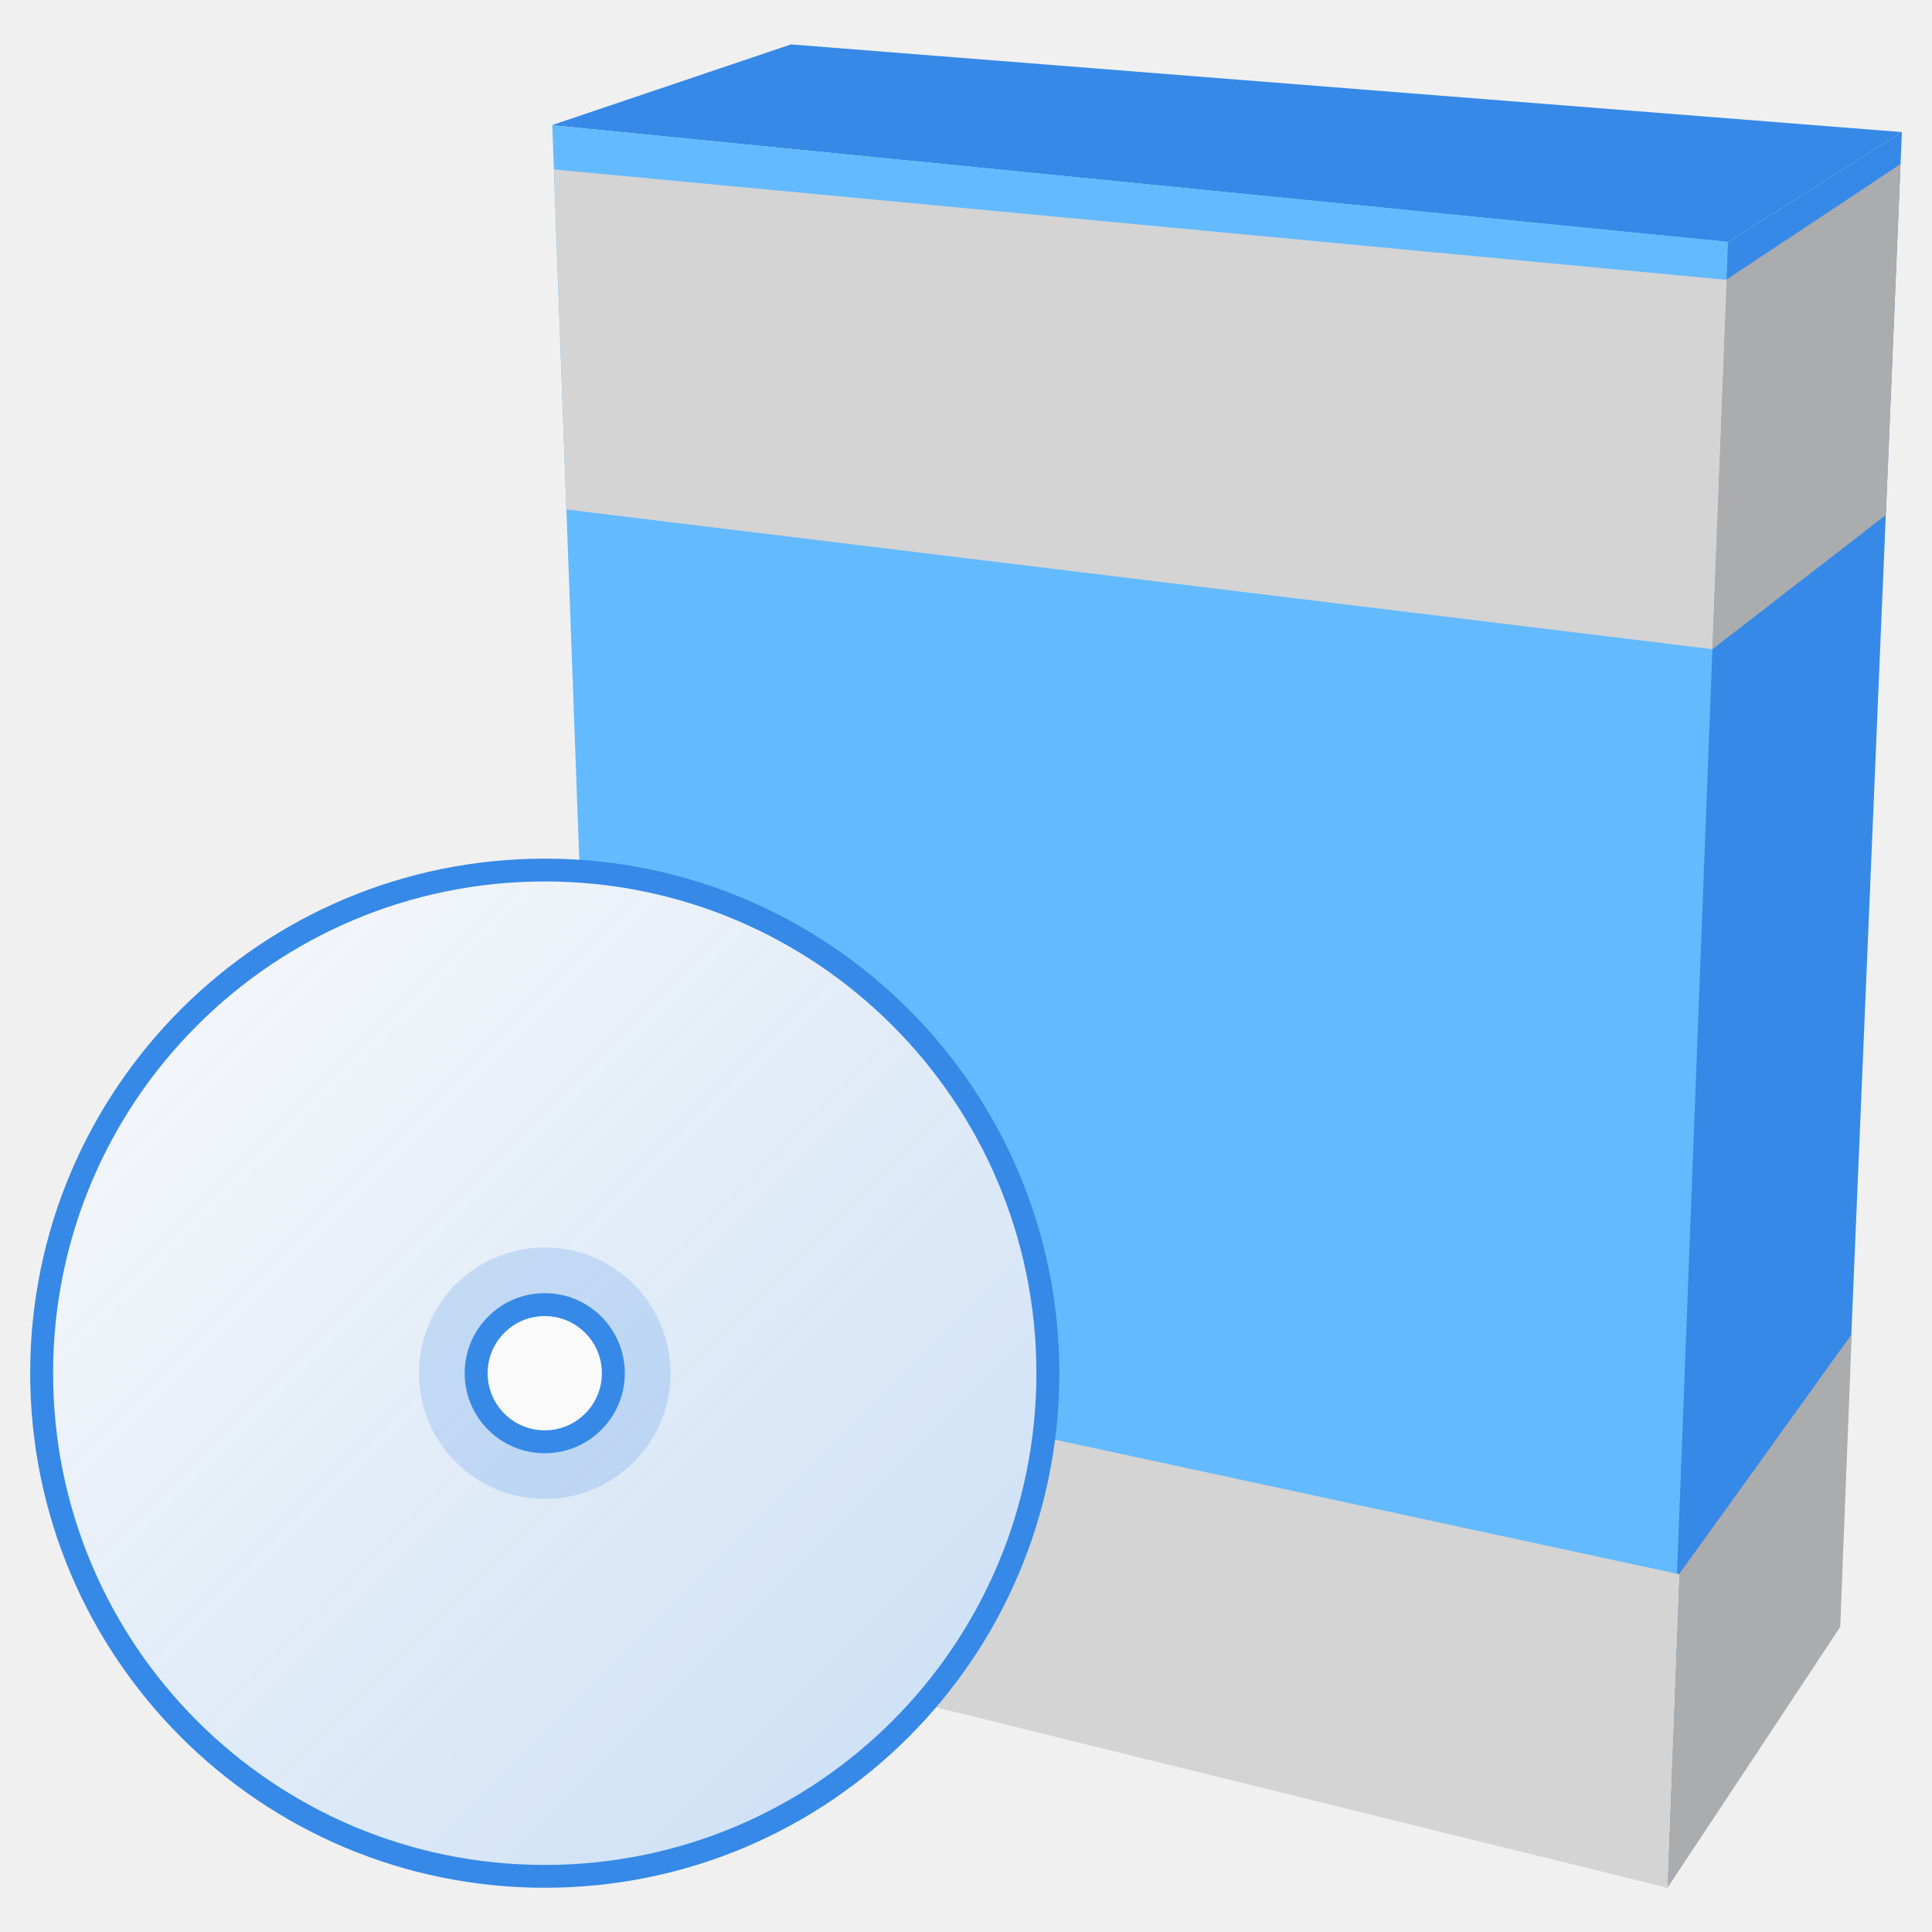
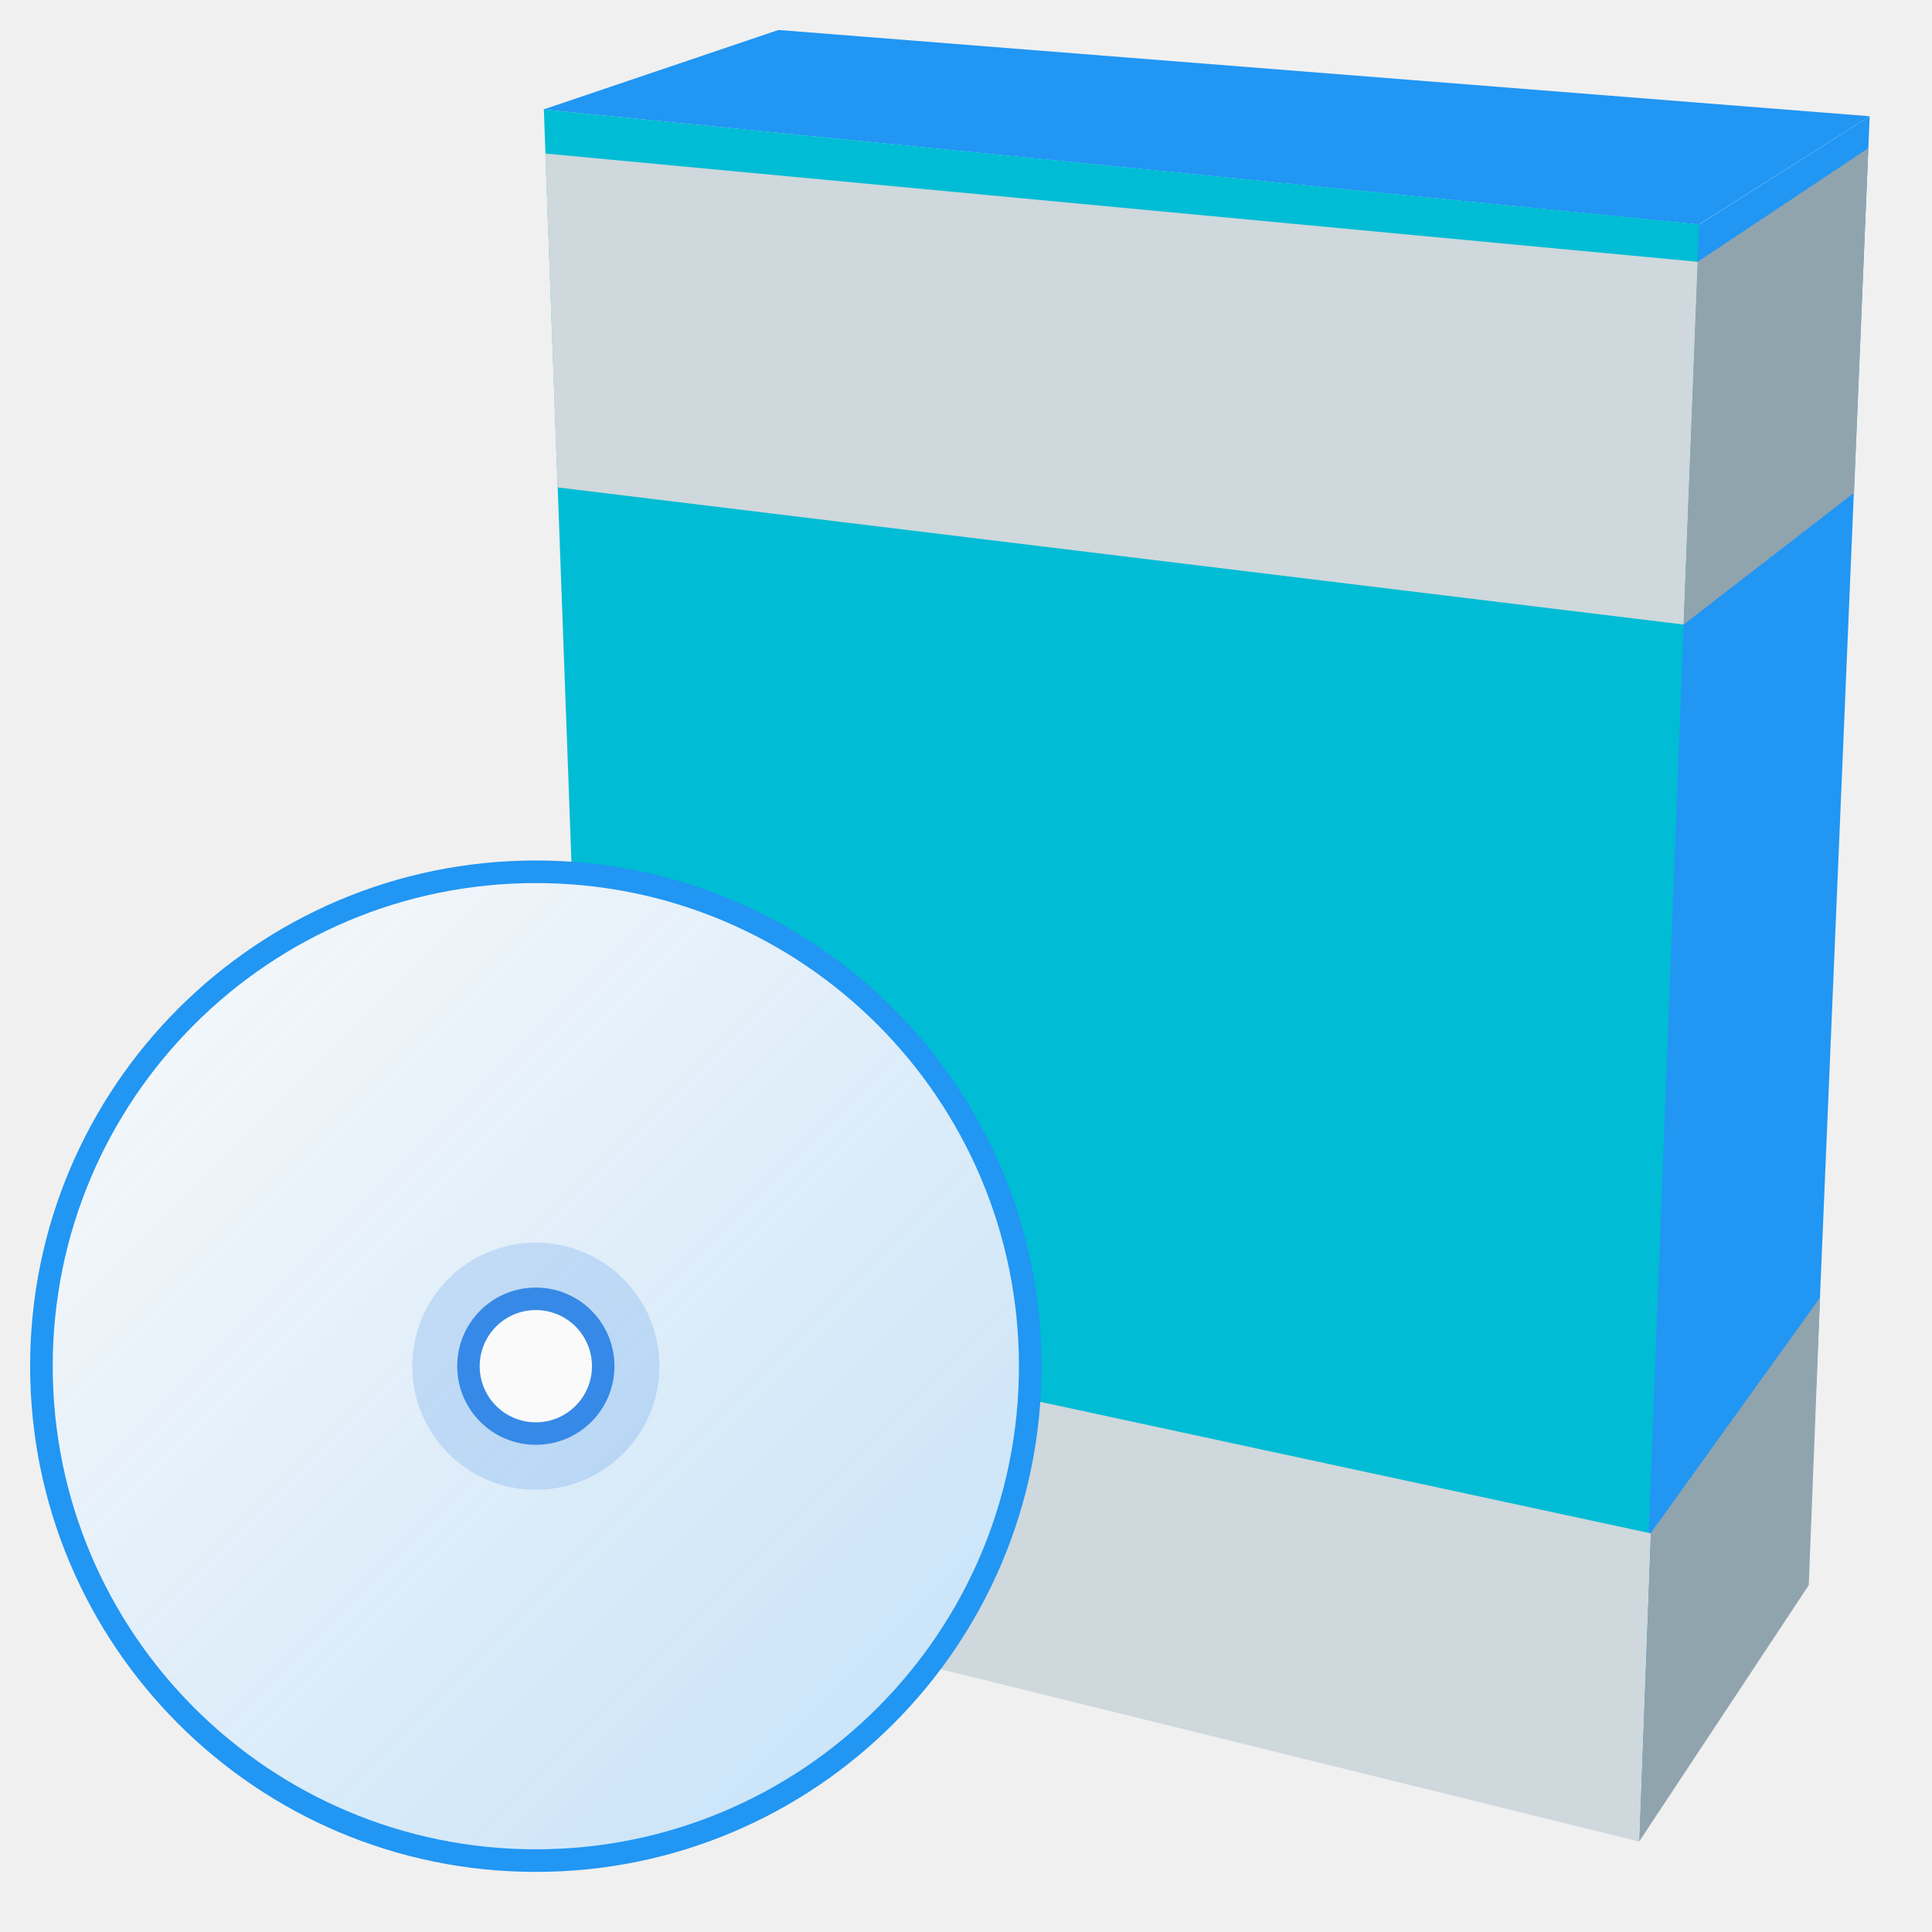
<svg xmlns="http://www.w3.org/2000/svg" xmlns:xlink="http://www.w3.org/1999/xlink" width="16" height="16" viewBox="0 0 4.233 4.233" version="1.1" id="svg8">
  <defs id="defs2">
    <style id="current-color-scheme" type="text/css">
   .ColorScheme-Text { color:#5c616c; } .ColorScheme-Highlight { color:#5294e2; } .ColorScheme-ButtonBackground { color:#d3dae3; }
  </style>
    <style id="current-color-scheme-3" type="text/css">
   .ColorScheme-Text { color:#5c616c; } .ColorScheme-Highlight { color:#5294e2; } .ColorScheme-ButtonBackground { color:#d3dae3; }
  </style>
    <style id="style4492" type="text/css">
    .str0 {stroke:#4D4948;stroke-width:0.012}
    .str1 {stroke:#838281;stroke-width:0.229;stroke-linecap:round}
    .fil2 {fill:none}
    .fil0 {fill:#4D4948}
    .fil1 {fill:white;fill-rule:nonzero}
  </style>
    <style type="text/css" id="style4492-1">
    .str0 {stroke:#4D4948;stroke-width:0.222}
    .str1 {stroke:#00923F;stroke-width:0.887}
    .str2 {stroke:#E77817;stroke-width:0.887;stroke-linecap:round}
    .fil2 {fill:none}
    .fil0 {fill:#4D4948}
    .fil1 {fill:#B6DDC7}
  </style>
    <style type="text/css" id="current-color-scheme-6">
   .ColorScheme-Text { color:#5c616c; } .ColorScheme-Highlight { color:#5294e2; } .ColorScheme-ButtonBackground { color:#d3dae3; }
  </style>
    <style type="text/css" id="current-color-scheme-0">
   .ColorScheme-Text { color:#5c616c; } .ColorScheme-Highlight { color:#5294e2; } .ColorScheme-ButtonBackground { color:#d3dae3; }
  </style>
    <style type="text/css" id="current-color-scheme-3-6">
   .ColorScheme-Text { color:#5c616c; } .ColorScheme-Highlight { color:#5294e2; } .ColorScheme-ButtonBackground { color:#d3dae3; }
  </style>
    <style type="text/css" id="style4492-15">
    .str0 {stroke:#4D4948;stroke-width:0.012}
    .str1 {stroke:#838281;stroke-width:0.229;stroke-linecap:round}
    .fil2 {fill:none}
    .fil0 {fill:#4D4948}
    .fil1 {fill:white;fill-rule:nonzero}
  </style>
    <style id="style4492-1-54" type="text/css">
    .str0 {stroke:#4D4948;stroke-width:0.222}
    .str1 {stroke:#00923F;stroke-width:0.887}
    .str2 {stroke:#E77817;stroke-width:0.887;stroke-linecap:round}
    .fil2 {fill:none}
    .fil0 {fill:#4D4948}
    .fil1 {fill:#B6DDC7}
  </style>
    <style id="current-color-scheme-6-7" type="text/css">
   .ColorScheme-Text { color:#5c616c; } .ColorScheme-Highlight { color:#5294e2; } .ColorScheme-ButtonBackground { color:#d3dae3; }
  </style>
    <style type="text/css" id="current-color-scheme-67">
   .ColorScheme-Text { color:#5c616c; } .ColorScheme-Highlight { color:#5294e2; } .ColorScheme-ButtonBackground { color:#d3dae3; }
  </style>
    <style type="text/css" id="current-color-scheme-3-5">
   .ColorScheme-Text { color:#5c616c; } .ColorScheme-Highlight { color:#5294e2; } .ColorScheme-ButtonBackground { color:#d3dae3; }
  </style>
    <style type="text/css" id="style4492-3">
    .str0 {stroke:#4D4948;stroke-width:0.012}
    .str1 {stroke:#838281;stroke-width:0.229;stroke-linecap:round}
    .fil2 {fill:none}
    .fil0 {fill:#4D4948}
    .fil1 {fill:white;fill-rule:nonzero}
  </style>
    <style id="style4492-1-5" type="text/css">
    .str0 {stroke:#4D4948;stroke-width:0.222}
    .str1 {stroke:#00923F;stroke-width:0.887}
    .str2 {stroke:#E77817;stroke-width:0.887;stroke-linecap:round}
    .fil2 {fill:none}
    .fil0 {fill:#4D4948}
    .fil1 {fill:#B6DDC7}
  </style>
    <style id="current-color-scheme-6-6" type="text/css">
   .ColorScheme-Text { color:#5c616c; } .ColorScheme-Highlight { color:#5294e2; } .ColorScheme-ButtonBackground { color:#d3dae3; }
  </style>
    <linearGradient id="linearGradient5028">
      <stop id="stop5024" offset="0" style="stop-color:#fafafa;stop-opacity:1" />
      <stop id="stop5026" offset="1" style="stop-color:#fafafa;stop-opacity:0.75" />
    </linearGradient>
-     <linearGradient gradientTransform="matrix(0.999979,0,0,1,-38.99196,-3.9062502e-7)" gradientUnits="userSpaceOnUse" y2="295.676" x2="33.436" y1="284.301" x1="22.062" id="linearGradient5030" xlink:href="#linearGradient5028" />
+     <linearGradient gradientTransform="matrix(0.7443111,0,0,0.7443196,-15.95731,76.19565)" gradientUnits="userSpaceOnUse" y2="295.676" x2="33.436" y1="284.301" x1="22.062" id="linearGradient5030" xlink:href="#linearGradient5028" />
  </defs>
-   <g id="layer1" transform="translate(-6.6757202e-7,-292.7667)">
-     <g id="layer9" style="display:inline" transform="matrix(0.06732009,0,0,0.06732009,-24.79244,303.7048)" />
-     <g id="layer1-3" style="display:inline" transform="matrix(0.06732009,0,0,0.06732009,-8.568279,262.1683)" />
-     <g id="layer14" style="display:inline" transform="matrix(0.06732009,0,0,0.06732009,-24.79244,303.7048)" />
-     <g id="layer15" style="display:inline" transform="matrix(0.06732009,0,0,0.06732009,-24.79244,303.7048)" />
-     <g id="g71291" style="display:inline" transform="matrix(0.06732009,0,0,0.06732009,-24.79244,303.7048)" />
-     <g id="layer2" style="display:inline" transform="matrix(0.06732009,0,0,0.06732009,-8.568279,272.2663)" />
-     <g id="layer12" style="display:inline" transform="matrix(0.06732009,0,0,0.06732009,-24.79244,303.7048)" />
-     <g id="layer9-6" style="display:inline" transform="matrix(0.06732009,0,0,0.06732009,-15.61879,303.2901)" />
-     <g id="layer1-7" style="display:inline" transform="matrix(0.06732009,0,0,0.06732009,0.6053703,261.7536)" />
-     <g id="layer14-5" style="display:inline" transform="matrix(0.06732009,0,0,0.06732009,-15.61879,303.2901)" />
-     <g id="layer15-3" style="display:inline" transform="matrix(0.06732009,0,0,0.06732009,-15.61879,303.2901)" />
-     <g id="g71291-5" style="display:inline" transform="matrix(0.06732009,0,0,0.06732009,-15.61879,303.2901)" />
-     <g id="layer2-6" style="display:inline" transform="matrix(0.06732009,0,0,0.06732009,0.6053703,271.8516)" />
-     <g id="layer12-2" style="display:inline" transform="matrix(0.06732009,0,0,0.06732009,-15.61879,303.2901)" />
-     <g transform="matrix(0.06732009,0,0,0.06732009,-28.11212,298.6117)" style="display:inline" id="layer9-61" />
-     <g transform="matrix(0.06732009,0,0,0.06732009,-11.88796,257.0752)" style="display:inline" id="layer1-8" />
-     <g transform="matrix(0.06732009,0,0,0.06732009,-28.11212,298.6117)" style="display:inline" id="layer14-7" />
-     <g transform="matrix(0.06732009,0,0,0.06732009,-28.11212,298.6117)" style="display:inline" id="layer15-9" />
-     <g transform="matrix(0.06732009,0,0,0.06732009,-28.11212,298.6117)" style="display:inline" id="g71291-2" />
-     <g transform="matrix(0.06732009,0,0,0.06732009,-11.88796,267.1732)" style="display:inline" id="layer2-0" />
-     <g transform="matrix(0.06732009,0,0,0.06732009,-28.11212,298.6117)" style="display:inline" id="layer12-23" />
-     <g id="layer9-4" style="display:inline" transform="matrix(0.212984,0,0,0.212984,-71.31368,326.2267)" />
-     <g id="layer1-3-9" style="display:inline" transform="matrix(0.212984,0,0,0.212984,-19.98451,194.8157)" />
-     <g id="layer14-2" style="display:inline" transform="matrix(0.212984,0,0,0.212984,-71.31368,326.2267)" />
-     <g id="layer15-0" style="display:inline" transform="matrix(0.212984,0,0,0.212984,-71.31368,326.2267)" />
-     <g id="g71291-6" style="display:inline" transform="matrix(0.212984,0,0,0.212984,-71.31368,326.2267)" />
-     <g id="layer2-8" style="display:inline" transform="matrix(0.212984,0,0,0.212984,-19.98451,226.7632)" />
-     <g id="layer12-9" style="display:inline" transform="matrix(0.212984,0,0,0.212984,-71.31368,326.2267)" />
-     <g id="layer9-6-26" style="display:inline" transform="matrix(0.212984,0,0,0.212984,-42.29055,324.9146)" />
-     <g id="layer1-7-6" style="display:inline" transform="matrix(0.212984,0,0,0.212984,9.038627,193.5035)" />
-     <g id="layer14-5-4" style="display:inline" transform="matrix(0.212984,0,0,0.212984,-42.29055,324.9146)" />
-     <g id="layer15-3-9" style="display:inline" transform="matrix(0.212984,0,0,0.212984,-42.29055,324.9146)" />
-     <g id="g71291-5-5" style="display:inline" transform="matrix(0.212984,0,0,0.212984,-42.29055,324.9146)" />
-     <g id="layer2-6-0" style="display:inline" transform="matrix(0.212984,0,0,0.212984,9.038627,225.4511)" />
-     <g id="layer12-2-4" style="display:inline" transform="matrix(0.212984,0,0,0.212984,-42.29055,324.9146)" />
-     <g transform="matrix(0.212984,0,0,0.212984,-81.81634,310.1134)" style="display:inline" id="layer9-61-87" />
-     <g transform="matrix(0.212984,0,0,0.212984,-30.48717,178.7023)" style="display:inline" id="layer1-8-1" />
-     <g transform="matrix(0.212984,0,0,0.212984,-81.81634,310.1134)" style="display:inline" id="layer14-7-72" />
-     <g transform="matrix(0.212984,0,0,0.212984,-81.81634,310.1134)" style="display:inline" id="layer15-9-7" />
-     <g transform="matrix(0.212984,0,0,0.212984,-81.81634,310.1134)" style="display:inline" id="g71291-2-2" />
-     <g transform="matrix(0.212984,0,0,0.212984,-30.48717,210.6499)" style="display:inline" id="layer2-0-2" />
-     <g transform="matrix(0.212984,0,0,0.212984,-81.81634,310.1134)" style="display:inline" id="layer12-23-6" />
-     <g id="layer9-2" style="display:inline" transform="matrix(0.212984,0,0,0.212984,-21.99463,301.5672)" />
-     <g id="layer1-6" style="display:inline" transform="matrix(0.212984,0,0,0.212984,29.33454,170.1561)" />
-     <g id="layer14-1" style="display:inline" transform="matrix(0.212984,0,0,0.212984,-21.99463,301.5672)" />
-     <g id="layer15-8" style="display:inline" transform="matrix(0.212984,0,0,0.212984,-21.99463,301.5672)" />
-     <g id="g71291-7" style="display:inline" transform="matrix(0.212984,0,0,0.212984,-21.99463,301.5672)" />
-     <g id="layer2-9" style="display:inline" transform="matrix(0.212984,0,0,0.212984,29.33454,202.1037)" />
-     <g id="layer12-20" style="display:inline" transform="matrix(0.212984,0,0,0.212984,-21.99463,301.5672)" />
-     <g id="layer9-6-2" style="display:inline" transform="matrix(0.212984,0,0,0.212984,7.028502,300.2551)" />
-     <g id="layer1-7-3" style="display:inline" transform="matrix(0.212984,0,0,0.212984,58.35768,168.844)" />
-     <g id="layer14-5-7" style="display:inline" transform="matrix(0.212984,0,0,0.212984,7.028502,300.2551)" />
-     <g id="layer15-3-5" style="display:inline" transform="matrix(0.212984,0,0,0.212984,7.028502,300.2551)" />
-     <g id="g71291-5-9" style="display:inline" transform="matrix(0.212984,0,0,0.212984,7.028502,300.2551)" />
-     <g id="layer2-6-2" style="display:inline" transform="matrix(0.212984,0,0,0.212984,58.35768,200.7916)" />
-     <g id="layer12-2-2" style="display:inline" transform="matrix(0.212984,0,0,0.212984,7.028502,300.2551)" />
-     <g transform="matrix(0.212984,0,0,0.212984,-32.49729,285.4539)" style="display:inline" id="layer9-61-8" />
-     <g transform="matrix(0.212984,0,0,0.212984,18.83188,154.0428)" style="display:inline" id="layer1-8-9" />
-     <g transform="matrix(0.212984,0,0,0.212984,-32.49729,285.4539)" style="display:inline" id="layer14-7-7" />
-     <g transform="matrix(0.212984,0,0,0.212984,-32.49729,285.4539)" style="display:inline" id="layer15-9-3" />
-     <g transform="matrix(0.212984,0,0,0.212984,-32.49729,285.4539)" style="display:inline" id="g71291-2-6" />
-     <g transform="matrix(0.212984,0,0,0.212984,18.83188,185.9904)" style="display:inline" id="layer2-0-1" />
-     <g transform="matrix(0.212984,0,0,0.212984,-32.49729,285.4539)" style="display:inline" id="layer12-23-2" />
-     <path d="m 4.167,293.056 -0.381,0.241 -2.577,-0.256 0.524,-0.177 2.433,0.192 z" style="fill:#3689e6;fill-rule:evenodd;stroke-width:0.016" id="path4127" />
-     <path d="m 1.331,296.329 2.323,0.573 0.136,-3.605 -2.58,-0.256 0.121,3.288 z" style="fill:#64baff;fill-rule:evenodd;stroke-width:0.016" id="path4129" />
-     <path style="fill:#3689e6;fill-rule:evenodd;stroke-width:0.016" d="m 3.648,296.903 c 0.127,-0.196 0.255,-0.392 0.382,-0.589 0.046,-1.086 0.091,-2.172 0.137,-3.258 -0.127,0.08 -0.254,0.161 -0.381,0.241 -0.046,1.202 -0.092,2.404 -0.138,3.606 z" id="path4131" />
-     <path d="m 1.309,295.705 0.023,0.625 2.322,0.573 0.026,-0.687 -2.371,-0.511 z" style="fill:#d4d4d4;fill-rule:evenodd;stroke-width:0.016" id="path11944" />
-     <path style="fill:#abacae;fill-rule:evenodd;stroke-width:0.016" d="m 3.654,296.902 c 0.126,-0.19 0.252,-0.38 0.378,-0.571 0.008,-0.214 0.017,-0.427 0.025,-0.641 -0.126,0.175 -0.251,0.35 -0.377,0.524 -0.009,0.229 -0.017,0.458 -0.026,0.687 z" id="path13913" />
-     <path d="m 1.214,293.139 0.027,0.744 2.511,0.306 0.032,-0.809 -2.57,-0.242 z" style="fill:#d4d4d4;fill-rule:evenodd;stroke-width:0.016" id="path9999" />
-     <path style="fill:#abacae;fill-rule:evenodd;stroke-width:0.016" d="m 3.752,294.189 c 0.127,-0.098 0.253,-0.196 0.38,-0.294 0.011,-0.256 0.021,-0.512 0.032,-0.769 -0.127,0.085 -0.254,0.169 -0.381,0.253 -0.01,0.27 -0.021,0.539 -0.031,0.809 z" id="path13915" />
-     <g id="g5142" transform="matrix(0.1893851,0,0,0.1893833,3.323176,240.8563)">
-       <ellipse ry="5.953" rx="5.953" cy="289.989" cx="-11.245" id="path4969" style="opacity:1;fill:#3689e6;fill-opacity:1;stroke:none;stroke-width:0.339;stroke-opacity:1" />
-       <ellipse ry="5.689" rx="5.688" cy="289.989" cx="-11.245" id="path4969-2" style="opacity:1;fill:url(#linearGradient5030);fill-opacity:1;stroke:none;stroke-width:0.324;stroke-opacity:1" />
-       <ellipse ry="1.455" rx="1.455" cy="289.989" cx="-11.245" id="path4969-2-7-0-9" style="opacity:0.2;fill:#3689e6;fill-opacity:1;stroke:none;stroke-width:0.083;stroke-opacity:1" />
-       <ellipse ry="0.926" rx="0.926" cy="289.989" cx="-11.245" id="path4969-2-7" style="opacity:1;fill:#3689e6;fill-opacity:1;stroke:none;stroke-width:0.053;stroke-opacity:1" />
-       <ellipse ry="0.661" rx="0.661" cy="289.989" cx="-11.245" id="path4969-2-7-0" style="opacity:1;fill:#fafafa;fill-opacity:1;stroke:none;stroke-width:0.038;stroke-opacity:1" />
+   <g id="layer1" transform="translate(0,-292.7667)">
+     <g id="layer9" style="display:inline" transform="matrix(0.06614585,0,0,0.06614585,-24.35883,303.5511)" />
+     <g id="layer1-3" style="display:inline" transform="matrix(0.06614585,0,0,0.06614585,-8.417672,262.7391)" />
+     <g id="layer14" style="display:inline" transform="matrix(0.06614585,0,0,0.06614585,-24.35883,303.5511)" />
+     <g id="layer15" style="display:inline" transform="matrix(0.06614585,0,0,0.06614585,-24.35883,303.5511)" />
+     <g id="g71291" style="display:inline" transform="matrix(0.06614585,0,0,0.06614585,-24.35883,303.5511)" />
+     <g id="layer2" style="display:inline" transform="matrix(0.06614585,0,0,0.06614585,-8.417672,272.661)" />
+     <g id="layer12" style="display:inline" transform="matrix(0.06614585,0,0,0.06614585,-24.35883,303.5511)" />
+     <g id="layer9-6" style="display:inline" transform="matrix(0.06614585,0,0,0.06614585,-15.3452,303.1436)" />
+     <g id="layer1-7" style="display:inline" transform="matrix(0.06614585,0,0,0.06614585,0.5959639,262.3316)" />
+     <g id="layer14-5" style="display:inline" transform="matrix(0.06614585,0,0,0.06614585,-15.3452,303.1436)" />
+     <g id="layer15-3" style="display:inline" transform="matrix(0.06614585,0,0,0.06614585,-15.3452,303.1436)" />
+     <g id="g71291-5" style="display:inline" transform="matrix(0.06614585,0,0,0.06614585,-15.3452,303.1436)" />
+     <g id="layer2-6" style="display:inline" transform="matrix(0.06614585,0,0,0.06614585,0.5959639,272.2535)" />
+     <g id="layer12-2" style="display:inline" transform="matrix(0.06614585,0,0,0.06614585,-15.3452,303.1436)" />
+     <g transform="matrix(0.06614585,0,0,0.06614585,-27.62062,298.5468)" style="display:inline" id="layer9-61" />
+     <g transform="matrix(0.06614585,0,0,0.06614585,-11.67945,257.7348)" style="display:inline" id="layer1-8" />
+     <g transform="matrix(0.06614585,0,0,0.06614585,-27.62062,298.5468)" style="display:inline" id="layer14-7" />
+     <g transform="matrix(0.06614585,0,0,0.06614585,-27.62062,298.5468)" style="display:inline" id="layer15-9" />
+     <g transform="matrix(0.06614585,0,0,0.06614585,-27.62062,298.5468)" style="display:inline" id="g71291-2" />
+     <g transform="matrix(0.06614585,0,0,0.06614585,-11.67945,267.6567)" style="display:inline" id="layer2-0" />
+     <g transform="matrix(0.06614585,0,0,0.06614585,-27.62062,298.5468)" style="display:inline" id="layer12-23" />
+     <g id="layer9-4" style="display:inline" transform="matrix(0.2092689,0,0,0.2092689,-70.06862,325.6802)" />
+     <g id="layer1-3-9" style="display:inline" transform="matrix(0.2092689,0,0,0.2092689,-19.63477,196.5613)" />
+     <g id="layer14-2" style="display:inline" transform="matrix(0.2092689,0,0,0.2092689,-70.06862,325.6802)" />
+     <g id="layer15-0" style="display:inline" transform="matrix(0.2092689,0,0,0.2092689,-70.06862,325.6802)" />
+     <g id="g71291-6" style="display:inline" transform="matrix(0.2092689,0,0,0.2092689,-70.06862,325.6802)" />
+     <g id="layer2-8" style="display:inline" transform="matrix(0.2092689,0,0,0.2092689,-19.63477,227.9516)" />
+     <g id="layer12-9" style="display:inline" transform="matrix(0.2092689,0,0,0.2092689,-70.06862,325.6802)" />
+     <g id="layer9-6-26" style="display:inline" transform="matrix(0.2092689,0,0,0.2092689,-41.55173,324.391)" />
+     <g id="layer1-7-6" style="display:inline" transform="matrix(0.2092689,0,0,0.2092689,8.882121,195.2721)" />
+     <g id="layer14-5-4" style="display:inline" transform="matrix(0.2092689,0,0,0.2092689,-41.55173,324.391)" />
+     <g id="layer15-3-9" style="display:inline" transform="matrix(0.2092689,0,0,0.2092689,-41.55173,324.391)" />
+     <g id="g71291-5-5" style="display:inline" transform="matrix(0.2092689,0,0,0.2092689,-41.55173,324.391)" />
+     <g id="layer2-6-0" style="display:inline" transform="matrix(0.2092689,0,0,0.2092689,8.882121,226.6624)" />
+     <g id="layer12-2-4" style="display:inline" transform="matrix(0.2092689,0,0,0.2092689,-41.55173,324.391)" />
+     <g transform="matrix(0.2092689,0,0,0.2092689,-80.38808,309.8479)" style="display:inline" id="layer9-61-87" />
+     <g transform="matrix(0.2092689,0,0,0.2092689,-29.95423,180.729)" style="display:inline" id="layer1-8-1" />
+     <g transform="matrix(0.2092689,0,0,0.2092689,-80.38808,309.8479)" style="display:inline" id="layer14-7-72" />
+     <g transform="matrix(0.2092689,0,0,0.2092689,-80.38808,309.8479)" style="display:inline" id="layer15-9-7" />
+     <g transform="matrix(0.2092689,0,0,0.2092689,-80.38808,309.8479)" style="display:inline" id="g71291-2-2" />
+     <g transform="matrix(0.2092689,0,0,0.2092689,-29.95423,212.1193)" style="display:inline" id="layer2-0-2" />
+     <g transform="matrix(0.2092689,0,0,0.2092689,-80.38808,309.8479)" style="display:inline" id="layer12-23-6" />
+     <g id="layer9-2" style="display:inline" transform="matrix(0.2092689,0,0,0.2092689,-21.60983,301.4508)" />
+     <g id="layer1-6" style="display:inline" transform="matrix(0.2092689,0,0,0.2092689,28.82402,172.3319)" />
+     <g id="layer14-1" style="display:inline" transform="matrix(0.2092689,0,0,0.2092689,-21.60983,301.4508)" />
+     <g id="layer15-8" style="display:inline" transform="matrix(0.2092689,0,0,0.2092689,-21.60983,301.4508)" />
+     <g id="g71291-7" style="display:inline" transform="matrix(0.2092689,0,0,0.2092689,-21.60983,301.4508)" />
+     <g id="layer2-9" style="display:inline" transform="matrix(0.2092689,0,0,0.2092689,28.82402,203.7222)" />
+     <g id="layer12-20" style="display:inline" transform="matrix(0.2092689,0,0,0.2092689,-21.60983,301.4508)" />
+     <g id="layer9-6-2" style="display:inline" transform="matrix(0.2092689,0,0,0.2092689,6.907059,300.1616)" />
+     <g id="layer1-7-3" style="display:inline" transform="matrix(0.2092689,0,0,0.2092689,57.34091,171.0427)" />
+     <g id="layer14-5-7" style="display:inline" transform="matrix(0.2092689,0,0,0.2092689,6.907059,300.1616)" />
+     <g id="layer15-3-5" style="display:inline" transform="matrix(0.2092689,0,0,0.2092689,6.907059,300.1616)" />
+     <g id="g71291-5-9" style="display:inline" transform="matrix(0.2092689,0,0,0.2092689,6.907059,300.1616)" />
+     <g id="layer2-6-2" style="display:inline" transform="matrix(0.2092689,0,0,0.2092689,57.34091,202.433)" />
+     <g id="layer12-2-2" style="display:inline" transform="matrix(0.2092689,0,0,0.2092689,6.907059,300.1616)" />
+     <g transform="matrix(0.2092689,0,0,0.2092689,-31.92929,285.6185)" style="display:inline" id="layer9-61-8" />
+     <g transform="matrix(0.2092689,0,0,0.2092689,18.50456,156.4996)" style="display:inline" id="layer1-8-9" />
+     <g transform="matrix(0.2092689,0,0,0.2092689,-31.92929,285.6185)" style="display:inline" id="layer14-7-7" />
+     <g transform="matrix(0.2092689,0,0,0.2092689,-31.92929,285.6185)" style="display:inline" id="layer15-9-3" />
+     <g transform="matrix(0.2092689,0,0,0.2092689,-31.92929,285.6185)" style="display:inline" id="g71291-2-6" />
+     <g transform="matrix(0.2092689,0,0,0.2092689,18.50456,187.8899)" style="display:inline" id="layer2-0-1" />
+     <g transform="matrix(0.2092689,0,0,0.2092689,-31.92929,285.6185)" style="display:inline" id="layer12-23-2" />
+     <g id="g4710" transform="matrix(0.2499895,0,0,0.25,8.6544668e-4,222.6836)">
+       <g id="g4655">
+         <path d="m 16.382,281.352 -1.496,0.948 -10.127,-1.008 2.06,-0.697 9.563,0.756 z" style="fill:#2196f3;fill-rule:evenodd;stroke-width:0.064" id="path4127" />
+         <path d="m 5.237,294.216 9.13,2.252 0.534,-14.168 -10.138,-1.008 0.474,12.924 z" style="fill:#00bcd4;fill-rule:evenodd;stroke-width:0.064" id="path4129" />
+         <path style="fill:#2196f3;fill-rule:evenodd;stroke-width:0.064" d="m 14.343,296.471 1.501,-2.314 0.539,-12.805 -1.496,0.949 z" id="path4131" />
+       </g>
+       <path id="path11944" style="fill:#cfd8dc;fill-rule:evenodd;stroke-width:0.064" d="m 5.148,291.764 0.091,2.457 9.126,2.251 0.101,-2.701 -9.318,-2.007 z" />
+       <path id="path13913" d="m 14.365,296.468 c 0.495,-0.748 0.989,-1.495 1.484,-2.243 0.033,-0.84 0.066,-1.68 0.099,-2.52 -0.494,0.687 -0.988,1.374 -1.482,2.061 -0.034,0.9 -0.067,1.801 -0.101,2.701 z" style="fill:#90a4ae;fill-rule:evenodd;stroke-width:0.064" />
+       <path id="path9999" style="fill:#cfd8dc;fill-rule:evenodd;stroke-width:0.064" d="m 4.776,281.678 0.107,2.926 9.87,1.202 0.125,-3.179 -10.101,-0.949 z" />
+       <path id="path13915" d="m 14.752,285.806 c 0.498,-0.385 0.996,-0.769 1.494,-1.154 0.042,-1.007 0.083,-2.014 0.125,-3.021 -0.499,0.332 -0.997,0.664 -1.496,0.996 -0.041,1.059 -0.082,2.119 -0.123,3.179 z" style="fill:#90a4ae;fill-rule:evenodd;stroke-width:0.064" />
+     </g>
+     <ellipse style="opacity:1;fill:#2196f3;fill-opacity:1;stroke:none;stroke-width:0.063;stroke-opacity:1" id="path4969" cx="1.174" cy="295.76" rx="1.108" ry="1.108" />
+     <g id="g4700" transform="matrix(0.25,0,0,0.25,0,222.75)">
+       <ellipse ry="4.234" rx="4.234" cy="292.04" cx="4.696" id="path4969-2" style="opacity:1;fill:url(#linearGradient5030);fill-opacity:1;stroke:none;stroke-width:0.241;stroke-opacity:1" />
+       <ellipse ry="1.083" rx="1.083" cy="292.04" cx="4.696" id="path4969-2-7-0-9" style="opacity:0.2;fill:#3689e6;fill-opacity:1;stroke:none;stroke-width:0.062;stroke-opacity:1" />
+       <ellipse ry="0.689" rx="0.689" cy="292.04" cx="4.696" id="path4969-2-7" style="opacity:1;fill:#3689e6;fill-opacity:1;stroke:none;stroke-width:0.039;stroke-opacity:1" />
+       <ellipse ry="0.492" rx="0.492" cy="292.04" cx="4.696" id="path4969-2-7-0" style="opacity:1;fill:#fafafa;fill-opacity:1;stroke:none;stroke-width:0.028;stroke-opacity:1" />
    </g>
  </g>
</svg>
